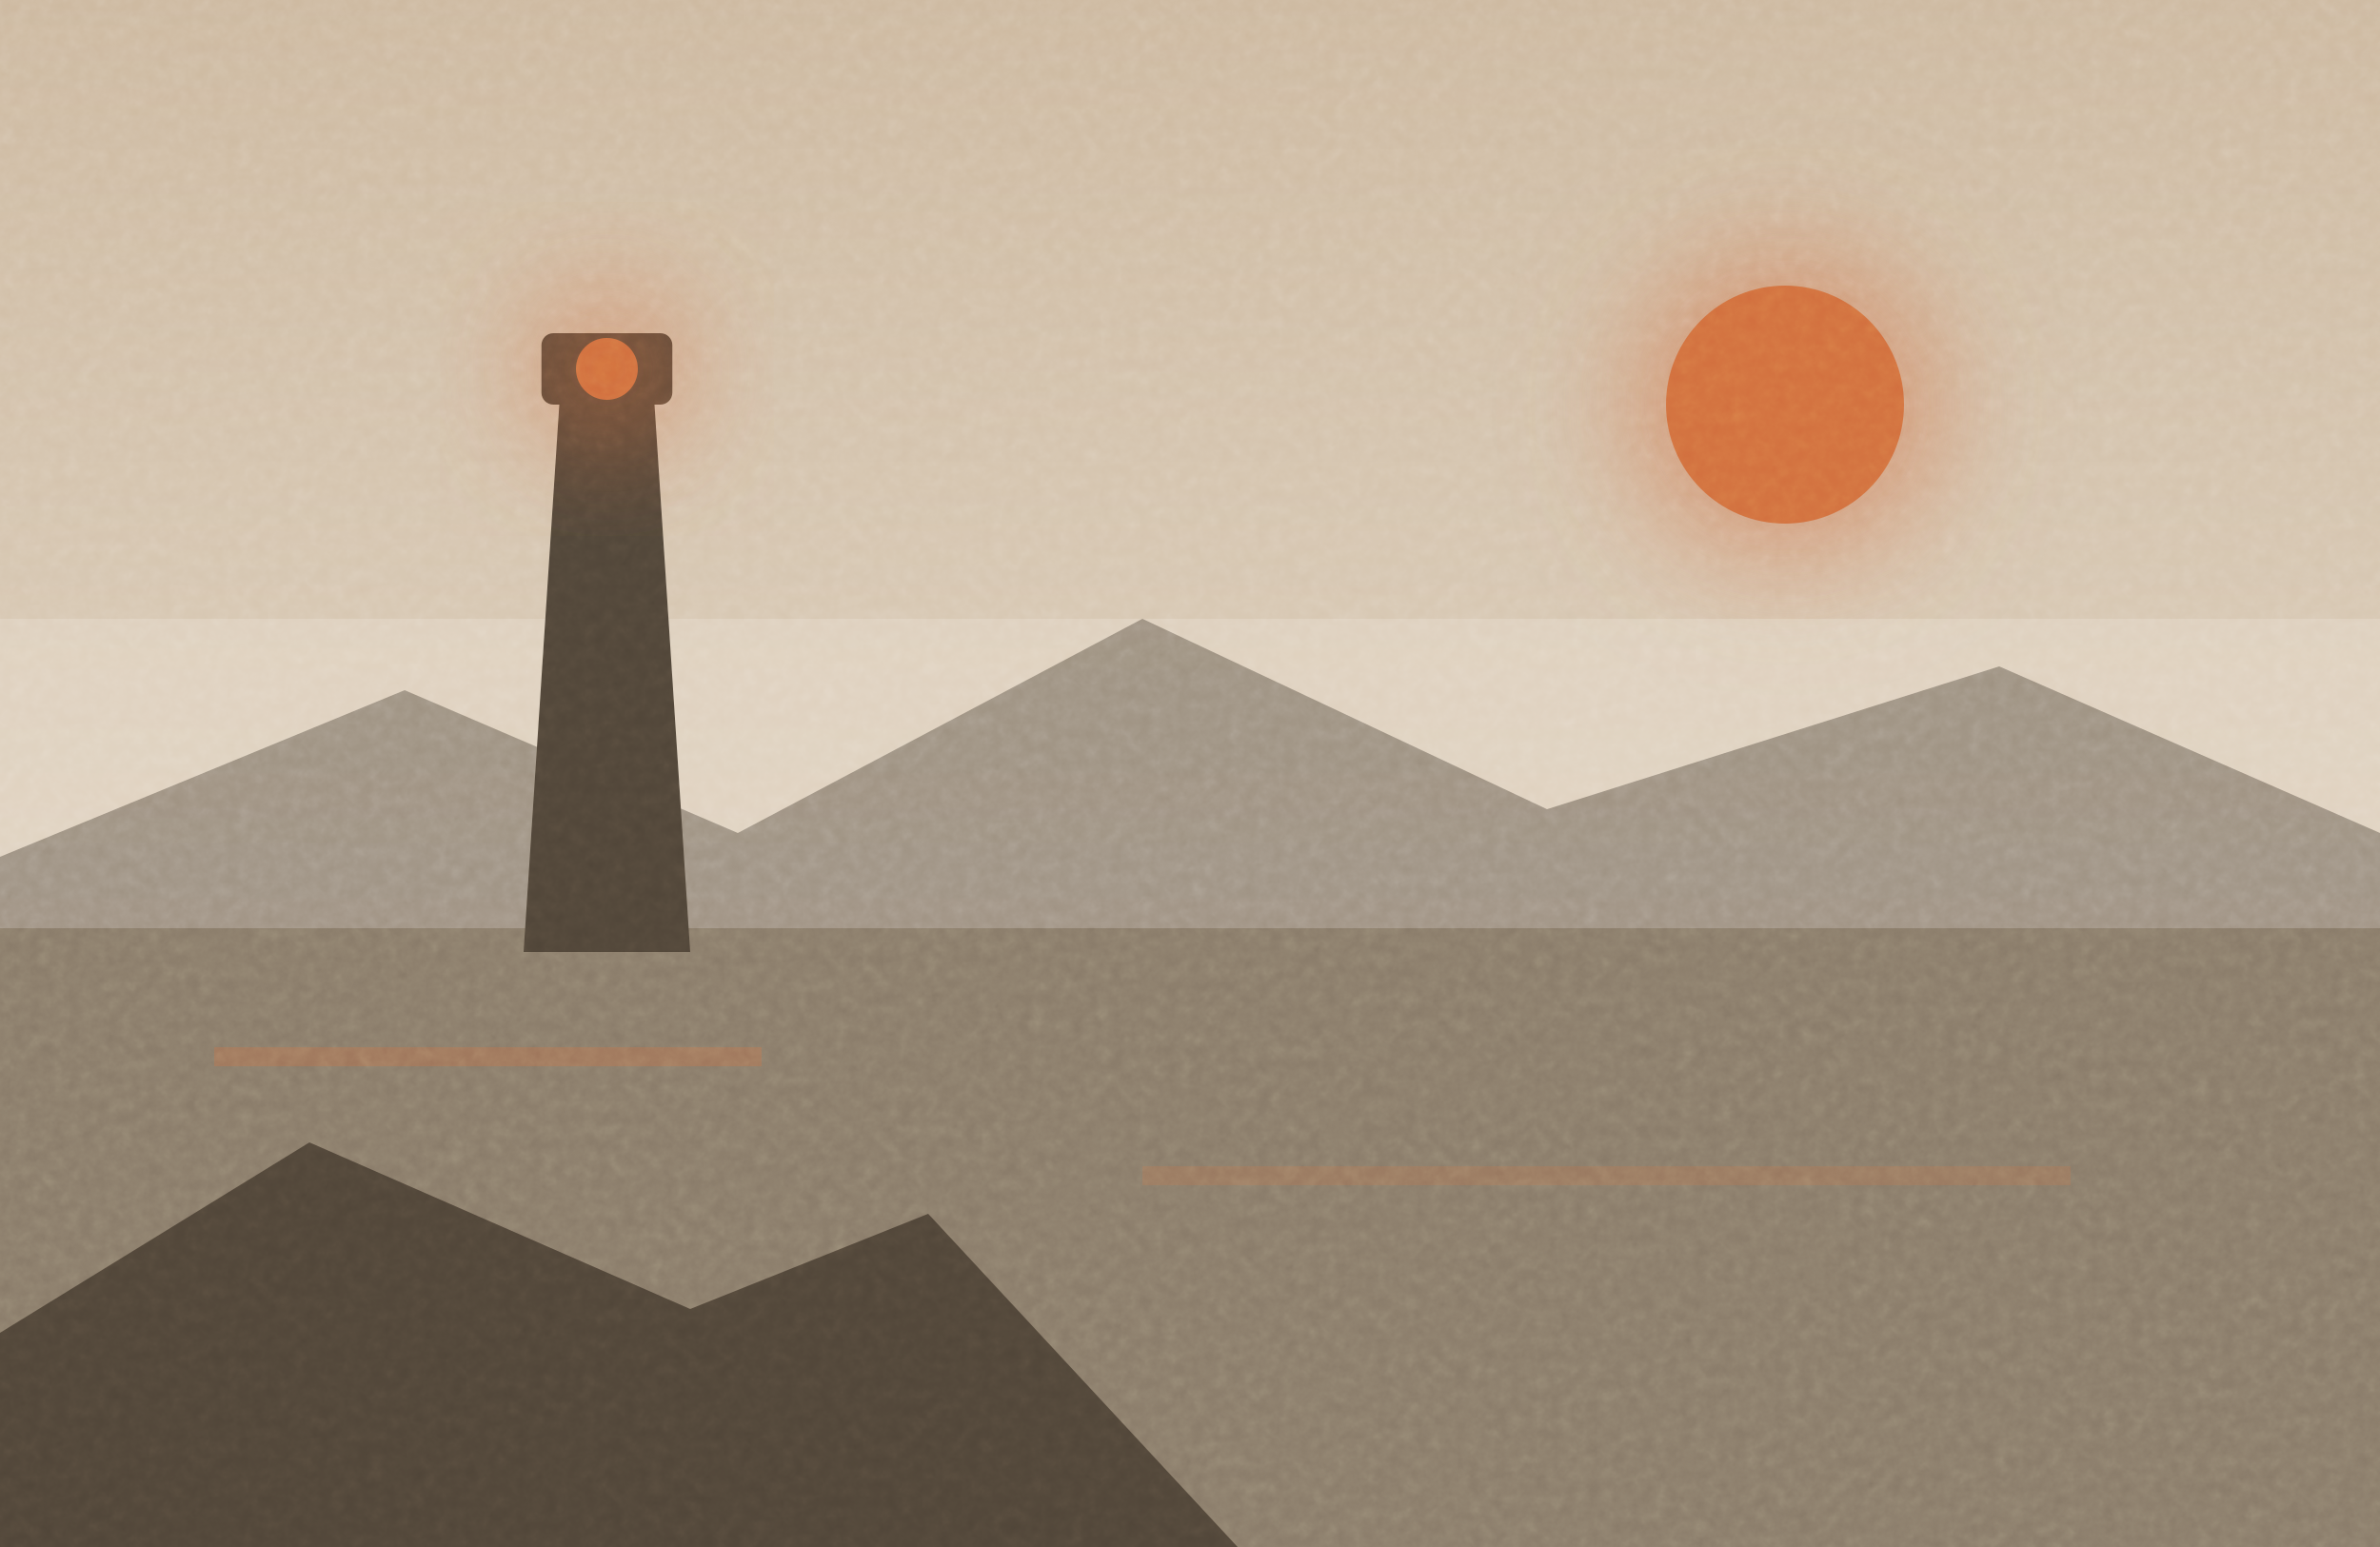
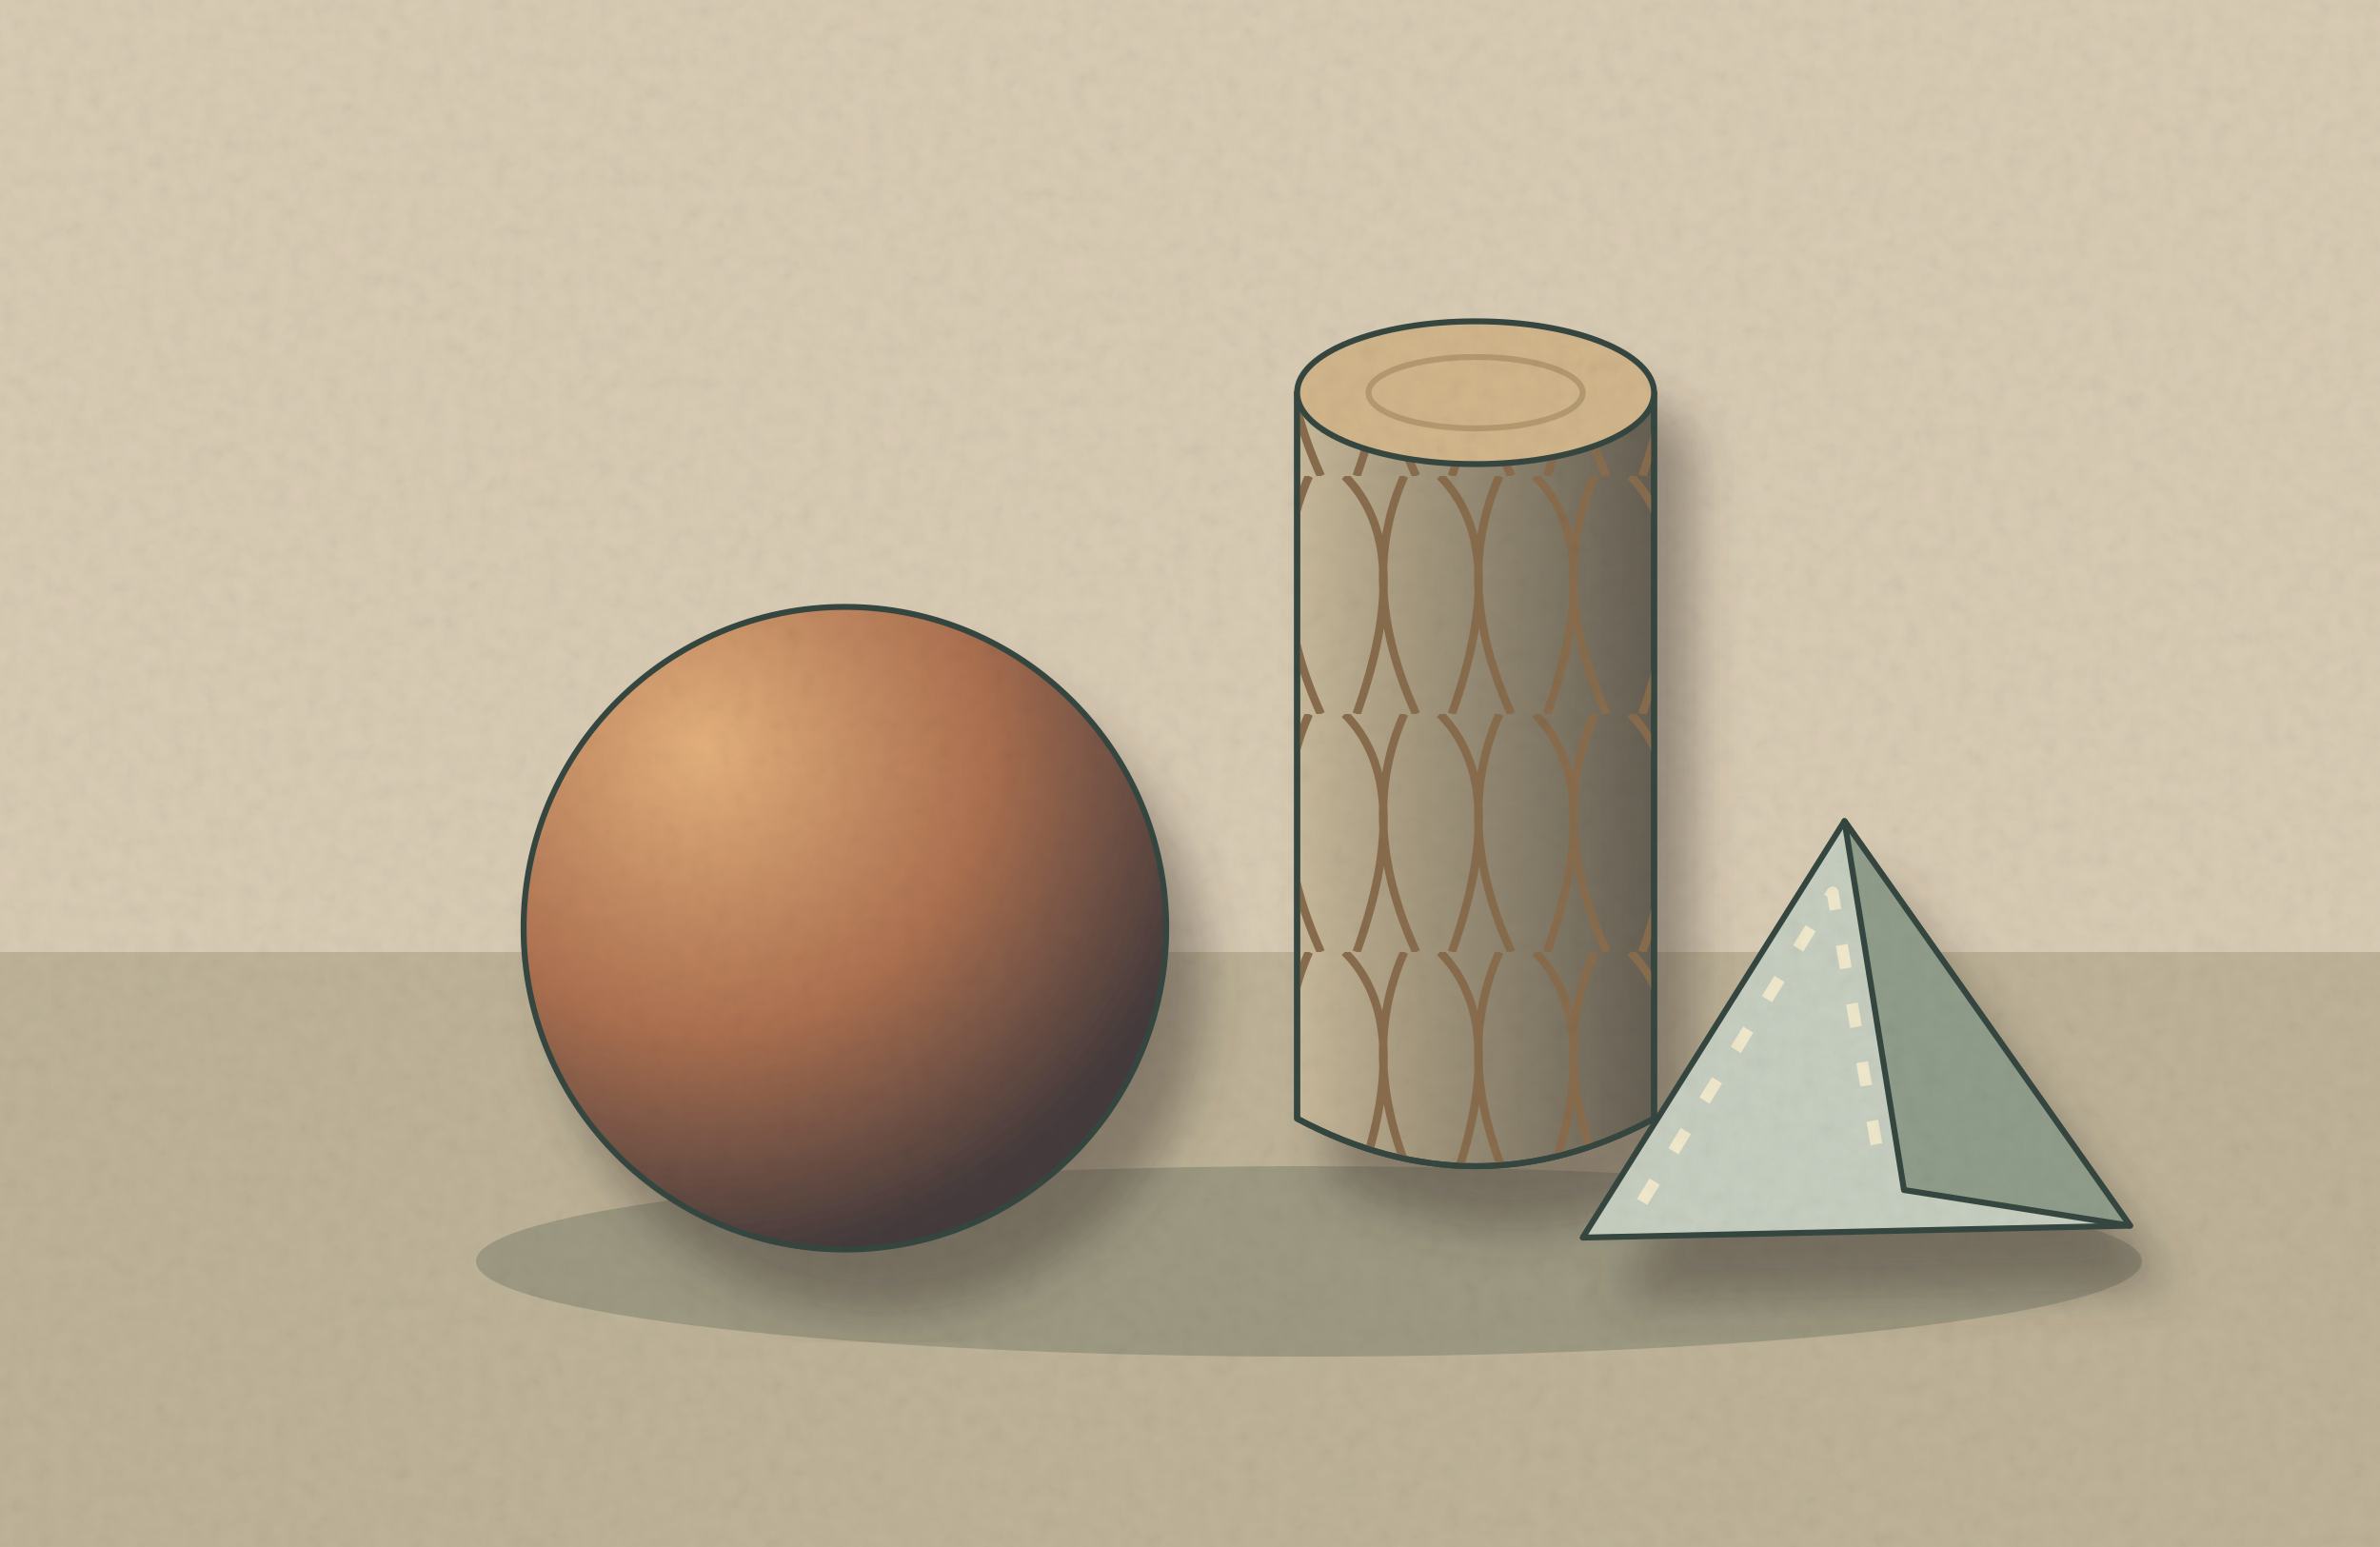
<svg xmlns="http://www.w3.org/2000/svg" viewBox="0 0 200 130" preserveAspectRatio="xMidYMid slice">
  <defs>
-     <linearGradient id="skyga8" x1="0" y1="0" x2="0" y2="1">
-       <stop offset="0" stop-color="#cdb9a0" />
-       <stop offset="1" stop-color="#e6dccd" />
+     <radialGradient id="ball" cx=".28" cy=".22" r=".8">
+       <stop stop-color="#e3b07c" />
+       <stop offset=".55" stop-color="#ac7050" />
+       <stop offset="1" stop-color="#453b3c" />
+     </radialGradient>
+     <linearGradient id="woodlight">
+       <stop stop-color="#c8b99b" />
+       <stop offset=".3" stop-color="#a89b80" />
+       <stop offset="1" stop-color="#655f53" />
    </linearGradient>
-     <filter id="grga8">
-       <feTurbulence type="fractalNoise" baseFrequency="0.9" numOctaves="3" />
+     <filter id="grain">
+       <feTurbulence type="fractalNoise" baseFrequency=".7" numOctaves="3" seed="9" />
      <feColorMatrix type="saturate" values="0" />
    </filter>
-     <filter id="blga8" x="-50%" y="-50%" width="200%" height="200%">
-       <feGaussianBlur stdDeviation="5" />
+     <filter id="shadow">
+       <feDropShadow dx="3" dy="5" stdDeviation="2" flood-color="#473e36" flood-opacity=".45" />
    </filter>
+     <pattern id="wood" width="8" height="20" patternUnits="userSpaceOnUse">
+       <path d="M1 0Q7 6 2 20M6 0Q2 9 7 20" fill="none" stroke="#886c4d" stroke-width=".7" />
+     </pattern>
  </defs>
-   <rect width="200" height="130" fill="url(#skyga8)" />
-   <circle cx="150" cy="34" r="13" fill="#d2703f" opacity=".55" filter="url(#blga8)" />
-   <circle cx="150" cy="34" r="10" fill="#d2703f" />
-   <rect x="0" y="52" width="200" height="26" fill="#e6dccd" opacity=".45" />
-   <polygon points="0,72 34,58 62,70 96,52 130,68 168,56 200,70 200,82 0,82" fill="#514639" opacity=".45" />
-   <rect x="0" y="78" width="200" height="52" fill="#8a7c6a" />
-   <rect x="18" y="88" width="46" height="1.6" fill="#d2703f" opacity="0.3" />
-   <rect x="96" y="98" width="78" height="1.6" fill="#d2703f" opacity="0.22" />
-   <rect x="18" y="110" width="34" height="1.6" fill="#d2703f" opacity="0.16" />
-   <polygon points="44,80 47,34 55,34 58,80" fill="#514639" />
-   <rect x="45.5" y="28" width="11" height="6" rx="1" fill="#514639" />
-   <circle cx="51" cy="31" r="2.6" fill="#d2703f" />
-   <circle cx="51" cy="31" r="7" fill="#d2703f" opacity=".5" filter="url(#blga8)" />
-   <polygon points="0,112 26,96 58,110 78,102 104,130 0,130" fill="#514639" />
-   <rect width="200" height="130" filter="url(#grga8)" opacity="0.22" style="mix-blend-mode:overlay" />
+   <rect width="200" height="130" fill="#d8cbb4" />
+   <path d="M0 80H200V130H0Z" fill="#beb398" />
+   <ellipse cx="110" cy="106" rx="70" ry="8" fill="#293b34" opacity=".22" />
+   <g filter="url(#shadow)" stroke="#36473f" stroke-width="0.5" stroke-linejoin="round">
+     <path d="M109 33H139V94Q124 102 109 94Z" fill="url(#woodlight)" />
+     <path d="M109 33H139V94Q124 102 109 94Z" fill="url(#wood)" />
+     <ellipse cx="124" cy="33" rx="15" ry="6" fill="#d1b58b" />
+     <circle cx="71" cy="78" r="27" fill="url(#ball)" />
+     <path d="M133 104L155 69L179 103Z" fill="#c6cec0" />
+     <path d="M155 69L160 100L179 103Z" fill="#909d8a" />
+     <ellipse cx="124" cy="33" rx="9" ry="3" fill="none" stroke="#b49a70" />
+     <path d="M138 101L154 75L158 98" fill="none" stroke="#f0e8cb" stroke-width="1" stroke-dasharray="2 3" />
+   </g>
+   <rect width="200" height="130" filter="url(#grain)" opacity="0.12" style="mix-blend-mode:multiply" />
</svg>
